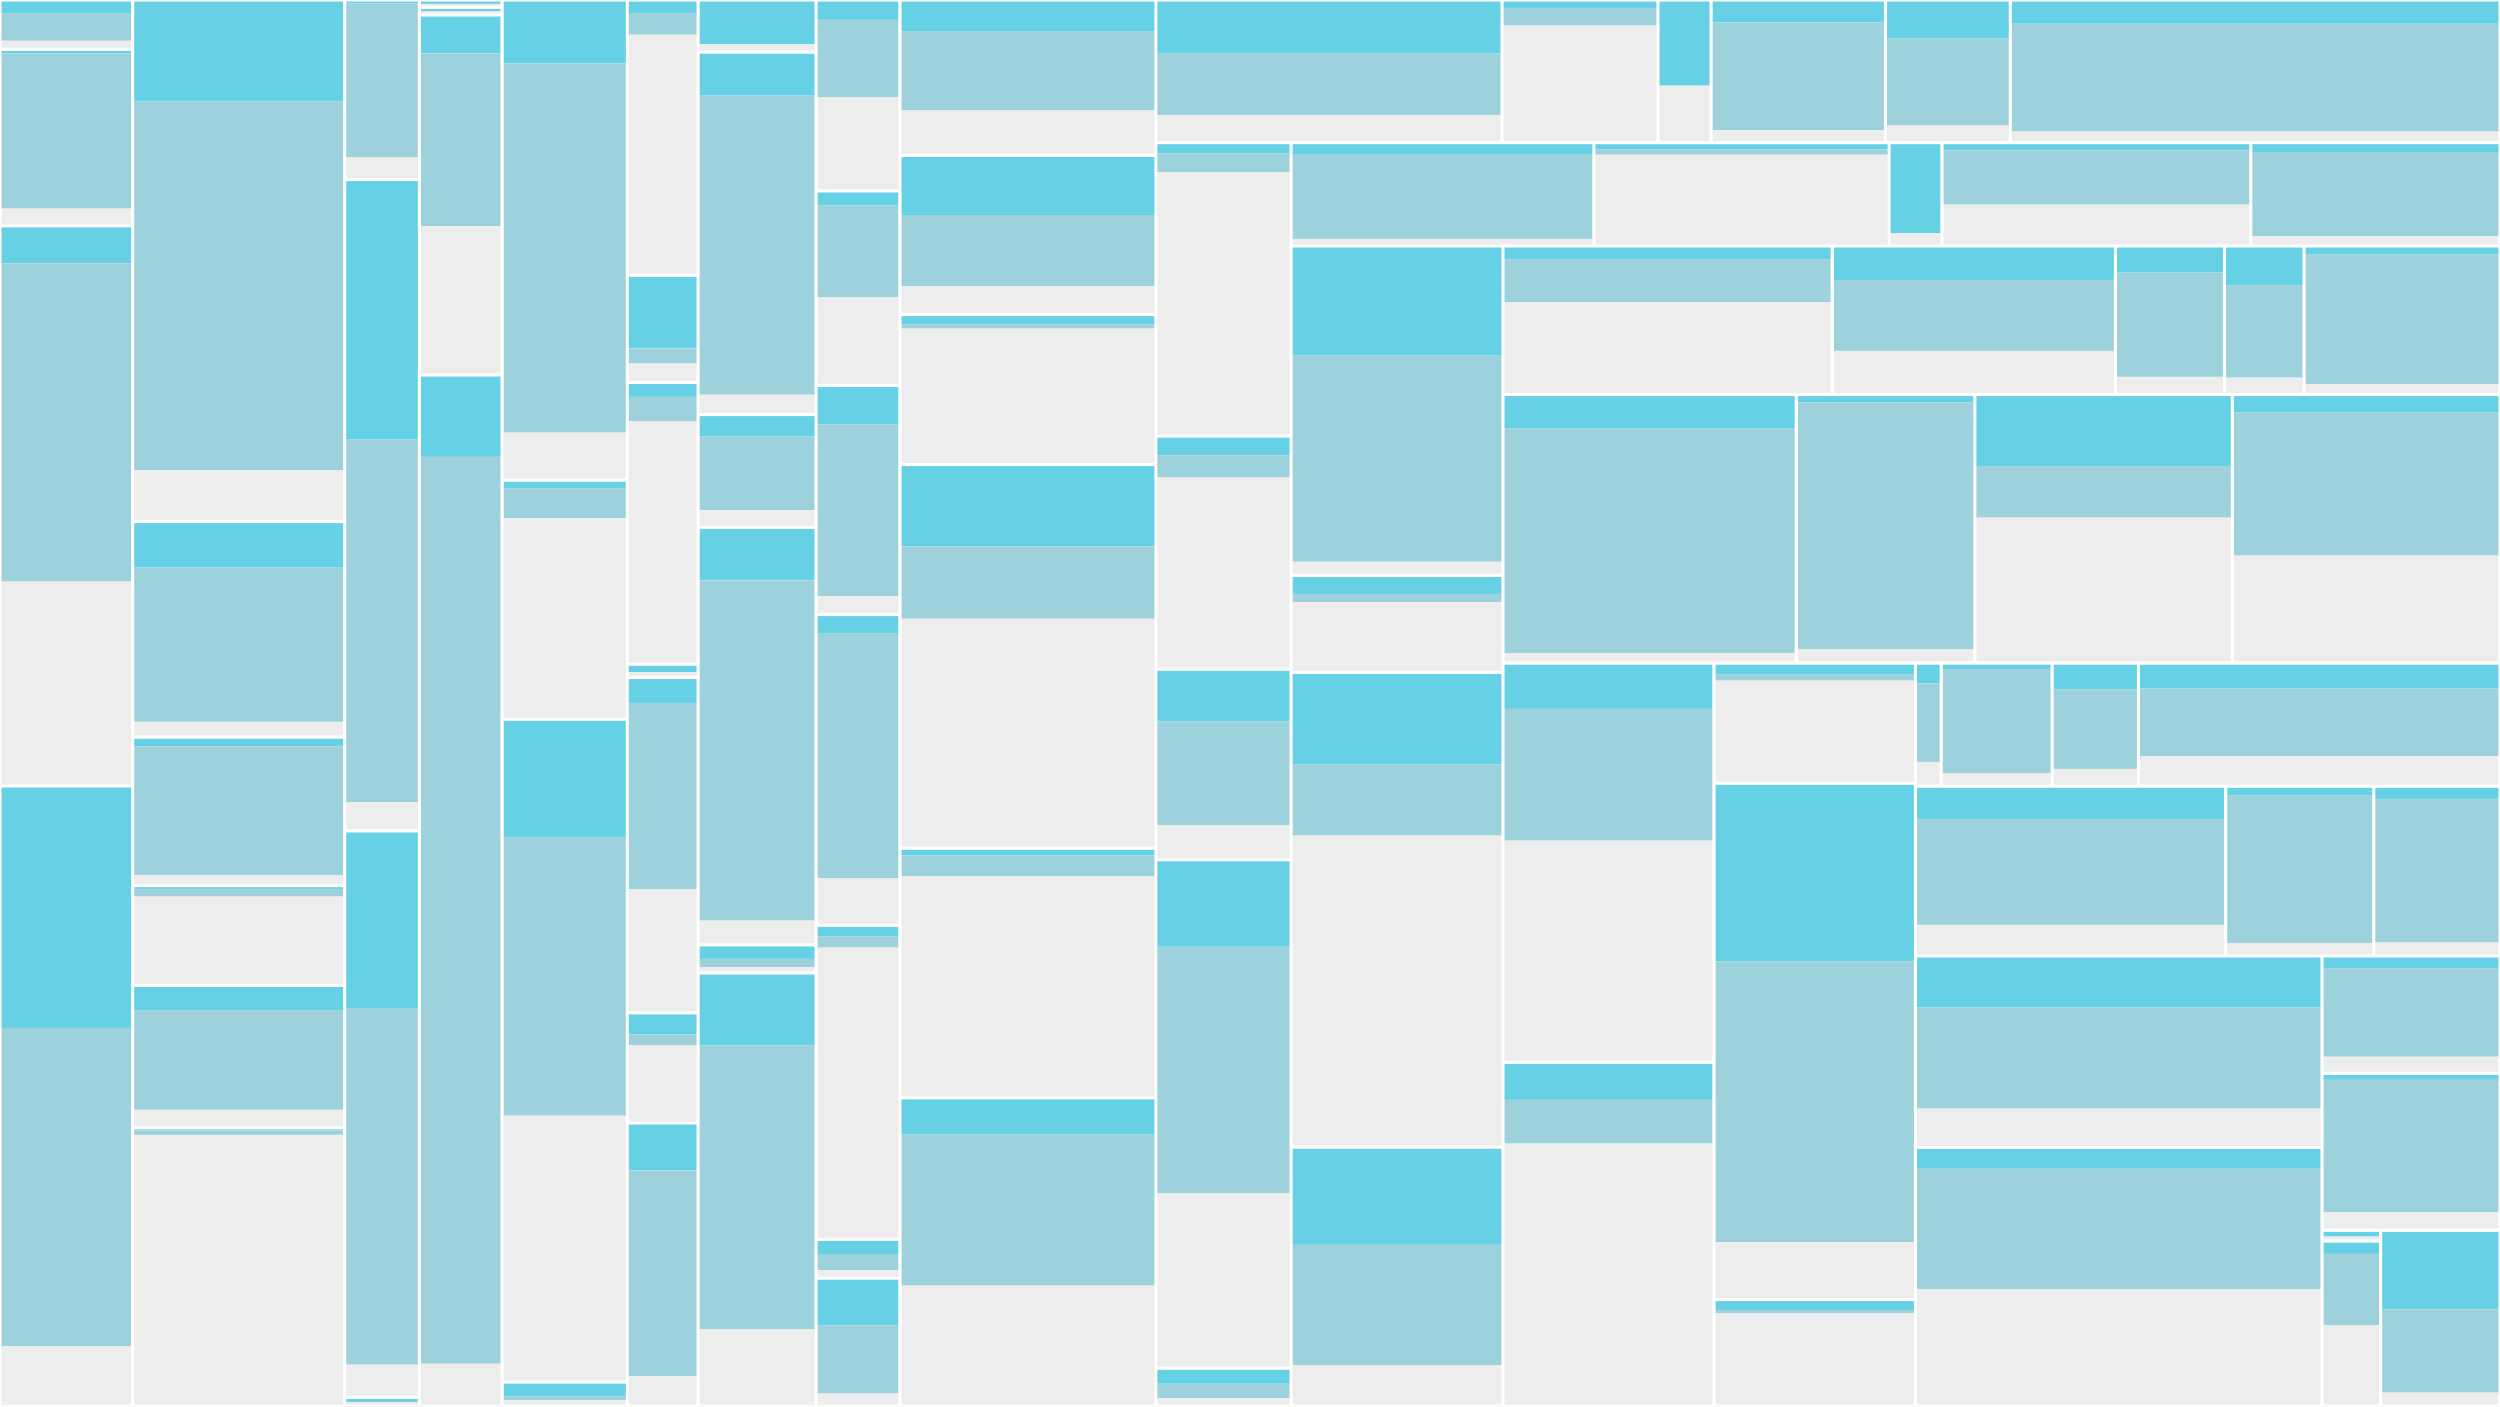
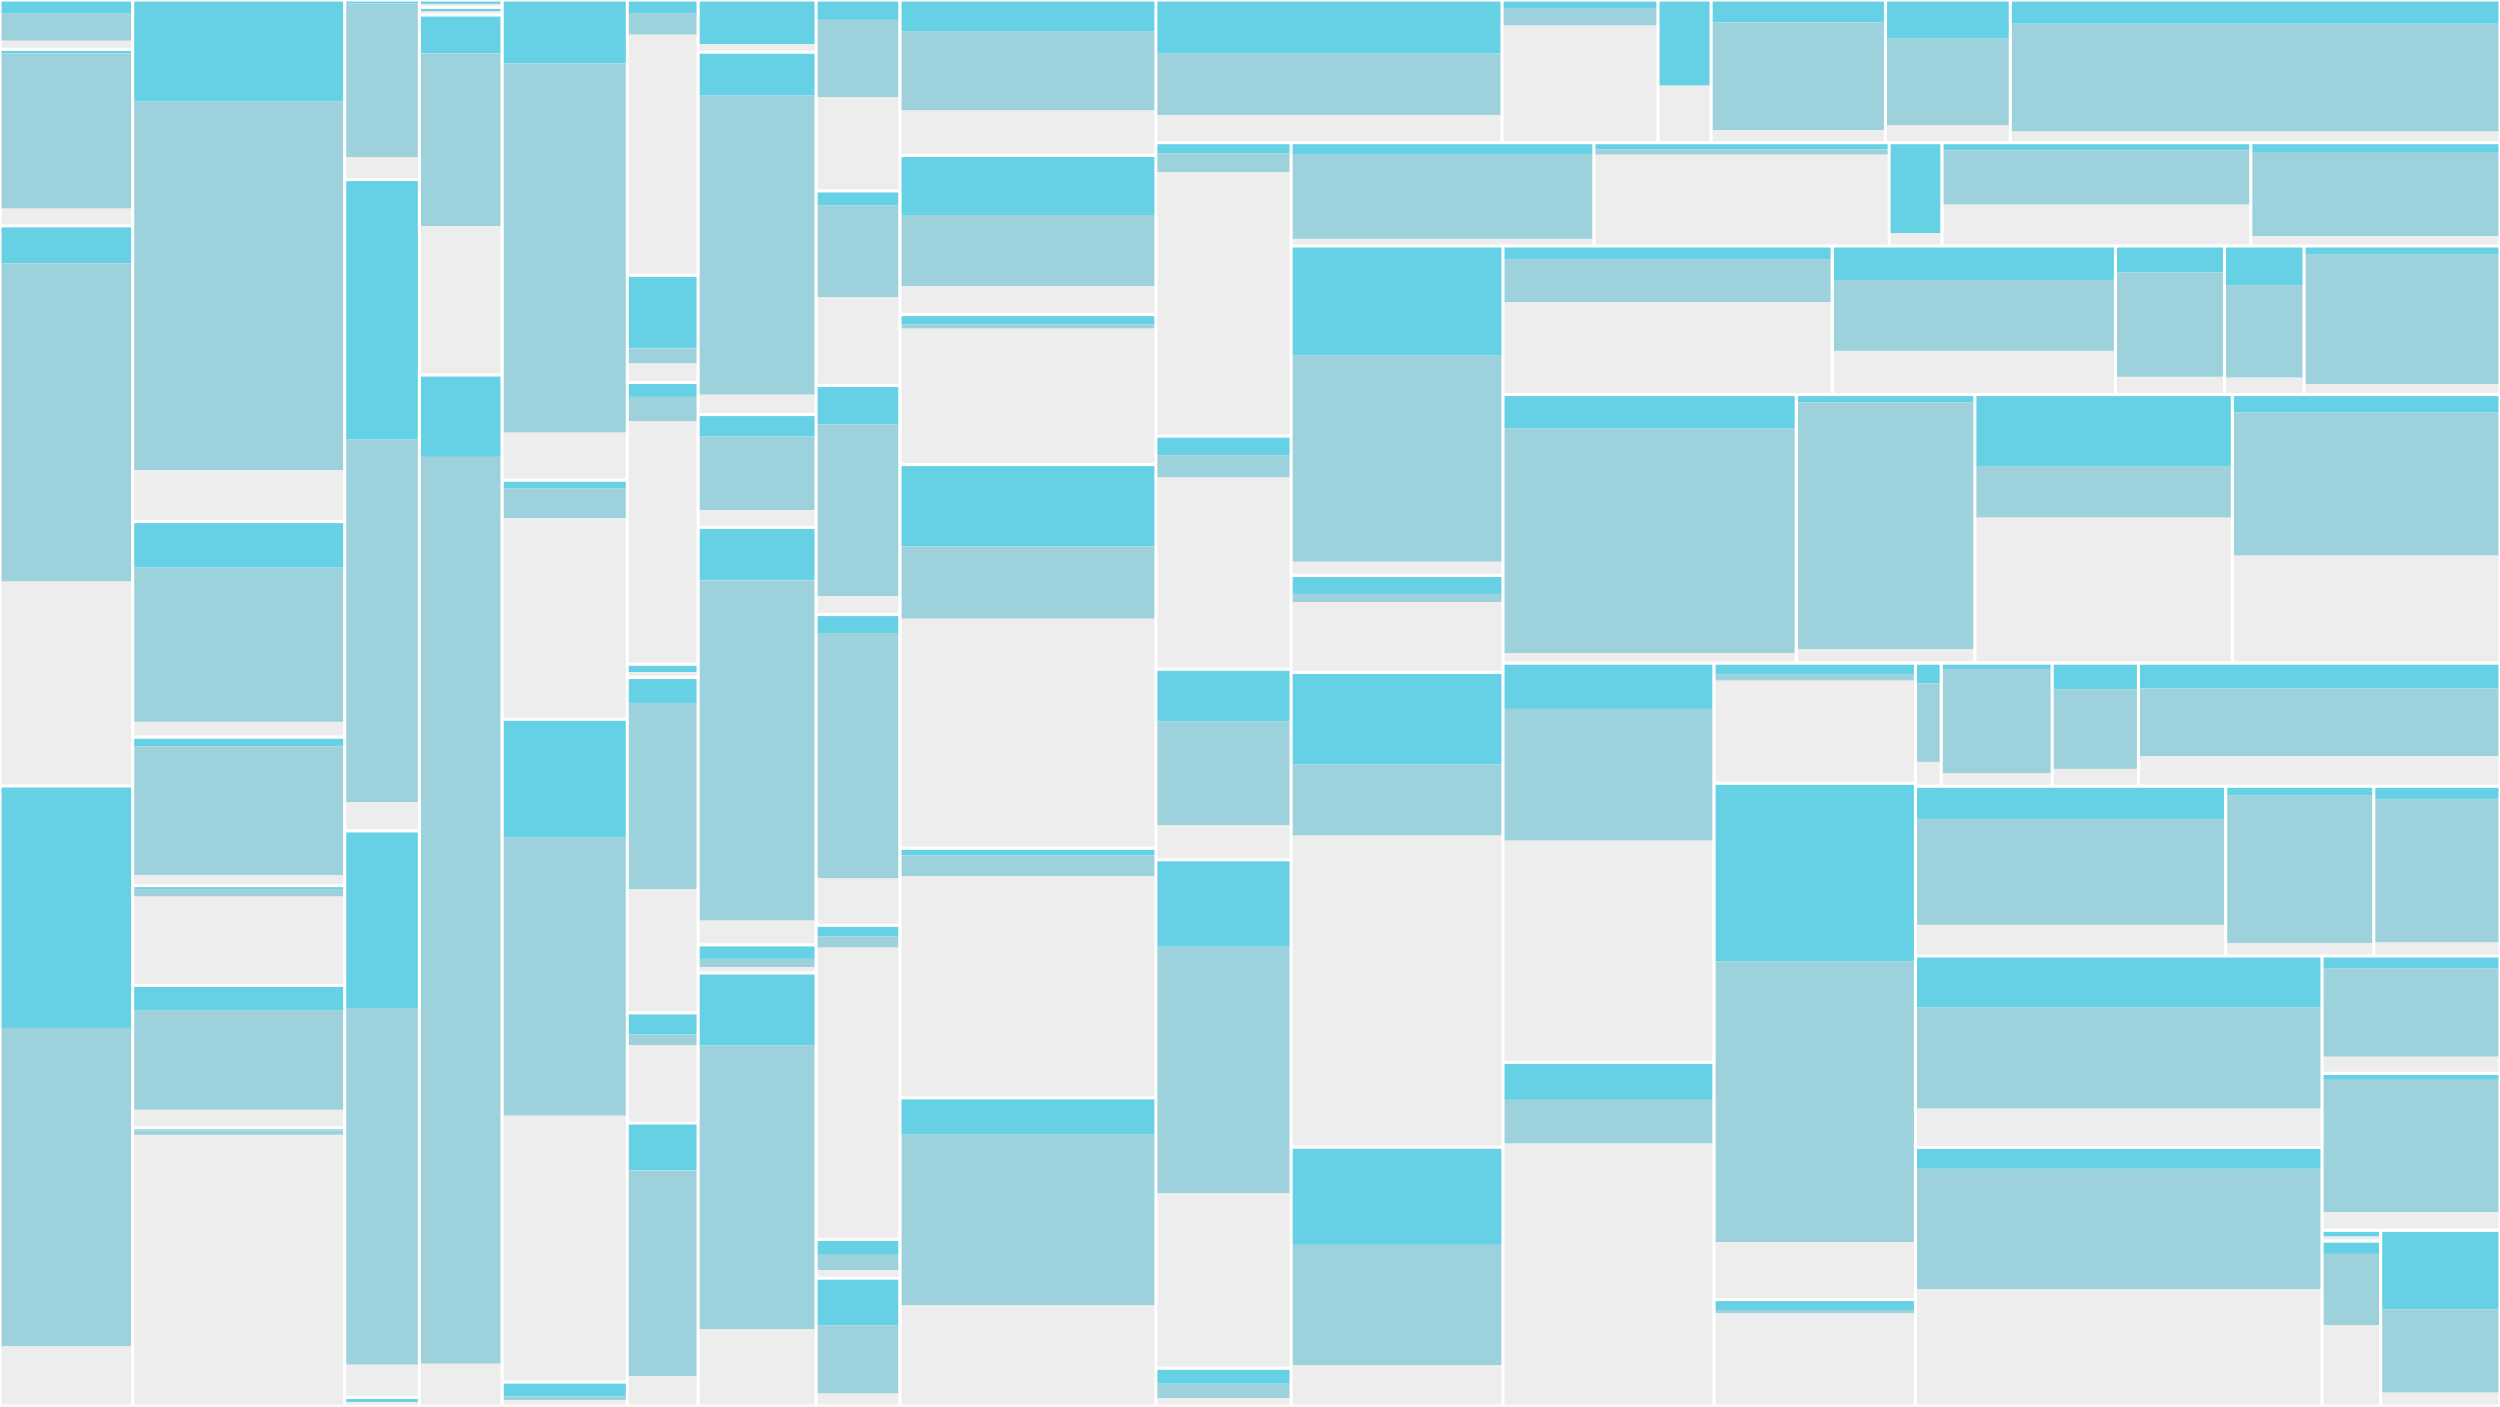
<svg xmlns="http://www.w3.org/2000/svg" viewBox="0 0 1600 900" width="1600" height="900" role="img" aria-label="Decoded overlay code coverage box tree, cyan band">
  <rect x="0" y="0" width="1600" height="900" fill="#ffffff" />
  <rect x="1" y="1" width="82.9" height="7.3" style="fill:hsl(190, 71%, 65%);fill:oklch(0.645 0.128 200)" />
  <rect x="1" y="8.3" width="82.9" height="17.8" style="fill:hsl(190, 48%, 74%);fill:oklch(0.740 0.085 200)" />
  <rect x="1" y="26.1" width="82.9" height="4.5" style="fill:hsl(190, 0%, 93%);fill:oklch(0.930 0.000 200)" />
  <rect x="1" y="32.6" width="82.9" height="1.6" style="fill:hsl(190, 71%, 65%);fill:oklch(0.645 0.128 200)" />
  <rect x="1" y="34.2" width="82.9" height="99.3" style="fill:hsl(190, 48%, 74%);fill:oklch(0.740 0.085 200)" />
  <rect x="1" y="133.6" width="82.9" height="9.9" style="fill:hsl(190, 0%, 93%);fill:oklch(0.930 0.000 200)" />
  <rect x="1" y="145.5" width="82.9" height="23" style="fill:hsl(190, 71%, 65%);fill:oklch(0.645 0.128 200)" />
  <rect x="1" y="168.5" width="82.9" height="203.7" style="fill:hsl(190, 48%, 74%);fill:oklch(0.740 0.085 200)" />
  <rect x="1" y="372.2" width="82.9" height="129.8" style="fill:hsl(190, 0%, 93%);fill:oklch(0.930 0.000 200)" />
  <rect x="1" y="504" width="82.9" height="153.9" style="fill:hsl(190, 71%, 65%);fill:oklch(0.645 0.128 200)" />
  <rect x="1" y="657.8" width="82.9" height="203.9" style="fill:hsl(190, 48%, 74%);fill:oklch(0.740 0.085 200)" />
  <rect x="1" y="861.7" width="82.9" height="37.3" style="fill:hsl(190, 0%, 93%);fill:oklch(0.930 0.000 200)" />
  <rect x="85.9" y="1" width="133.7" height="63.8" style="fill:hsl(190, 71%, 65%);fill:oklch(0.645 0.128 200)" />
  <rect x="85.9" y="64.8" width="133.7" height="236.2" style="fill:hsl(190, 48%, 74%);fill:oklch(0.740 0.085 200)" />
  <rect x="85.9" y="301" width="133.7" height="31.8" style="fill:hsl(190, 0%, 93%);fill:oklch(0.930 0.000 200)" />
  <rect x="85.9" y="334.8" width="133.7" height="28.5" style="fill:hsl(190, 71%, 65%);fill:oklch(0.645 0.128 200)" />
  <rect x="85.9" y="363.3" width="133.7" height="98.7" style="fill:hsl(190, 48%, 74%);fill:oklch(0.740 0.085 200)" />
  <rect x="85.9" y="462" width="133.7" height="8.7" style="fill:hsl(190, 0%, 93%);fill:oklch(0.930 0.000 200)" />
  <rect x="85.9" y="472.8" width="133.7" height="4.8" style="fill:hsl(190, 71%, 65%);fill:oklch(0.645 0.128 200)" />
  <rect x="85.9" y="477.6" width="133.7" height="82.6" style="fill:hsl(190, 48%, 74%);fill:oklch(0.740 0.085 200)" />
  <rect x="85.9" y="560.2" width="133.7" height="5.7" style="fill:hsl(190, 0%, 93%);fill:oklch(0.930 0.000 200)" />
  <rect x="85.9" y="567.8" width="133.7" height="1.1" style="fill:hsl(190, 71%, 65%);fill:oklch(0.645 0.128 200)" />
  <rect x="85.9" y="569" width="133.7" height="4.8" style="fill:hsl(190, 48%, 74%);fill:oklch(0.740 0.085 200)" />
  <rect x="85.9" y="573.8" width="133.7" height="55.8" style="fill:hsl(190, 0%, 93%);fill:oklch(0.930 0.000 200)" />
  <rect x="85.9" y="631.6" width="133.7" height="14.9" style="fill:hsl(190, 71%, 65%);fill:oklch(0.645 0.128 200)" />
  <rect x="85.9" y="646.5" width="133.7" height="63.8" style="fill:hsl(190, 48%, 74%);fill:oklch(0.740 0.085 200)" />
  <rect x="85.9" y="710.3" width="133.7" height="10.5" style="fill:hsl(190, 0%, 93%);fill:oklch(0.930 0.000 200)" />
  <rect x="85.9" y="722.8" width="133.7" height="0.6" style="fill:hsl(190, 71%, 65%);fill:oklch(0.645 0.128 200)" />
  <rect x="85.9" y="723.4" width="133.7" height="2.9" style="fill:hsl(190, 48%, 74%);fill:oklch(0.740 0.085 200)" />
  <rect x="85.9" y="726.3" width="133.7" height="172.7" style="fill:hsl(190, 0%, 93%);fill:oklch(0.930 0.000 200)" />
  <rect x="221.6" y="1" width="45.8" height="1.2" style="fill:hsl(190, 71%, 65%);fill:oklch(0.645 0.128 200)" />
  <rect x="221.6" y="2.2" width="45.8" height="98.3" style="fill:hsl(190, 48%, 74%);fill:oklch(0.740 0.085 200)" />
  <rect x="221.6" y="100.5" width="45.8" height="13.5" style="fill:hsl(190, 0%, 93%);fill:oklch(0.930 0.000 200)" />
  <rect x="221.6" y="115.9" width="45.8" height="165.5" style="fill:hsl(190, 71%, 65%);fill:oklch(0.645 0.128 200)" />
  <rect x="221.6" y="281.5" width="45.8" height="232" style="fill:hsl(190, 48%, 74%);fill:oklch(0.740 0.085 200)" />
  <rect x="221.6" y="513.4" width="45.8" height="17.3" style="fill:hsl(190, 0%, 93%);fill:oklch(0.930 0.000 200)" />
  <rect x="221.6" y="532.8" width="45.8" height="112.3" style="fill:hsl(190, 71%, 65%);fill:oklch(0.645 0.128 200)" />
  <rect x="221.6" y="645.1" width="45.8" height="228.3" style="fill:hsl(190, 48%, 74%);fill:oklch(0.740 0.085 200)" />
  <rect x="221.6" y="873.5" width="45.8" height="19.9" style="fill:hsl(190, 0%, 93%);fill:oklch(0.930 0.000 200)" />
  <rect x="221.6" y="895.4" width="45.8" height="1.9" style="fill:hsl(190, 71%, 65%);fill:oklch(0.645 0.128 200)" />
  <rect x="221.6" y="897.2" width="45.8" height="1.8" style="fill:hsl(190, 0%, 93%);fill:oklch(0.930 0.000 200)" />
  <rect x="269.4" y="1" width="50.9" height="1.5" style="fill:hsl(190, 71%, 65%);fill:oklch(0.645 0.128 200)" />
  <rect x="269.4" y="2.5" width="50.9" height="1.3" style="fill:hsl(190, 0%, 93%);fill:oklch(0.930 0.000 200)" />
  <rect x="269.4" y="5.8" width="50.9" height="1.5" style="fill:hsl(190, 71%, 65%);fill:oklch(0.645 0.128 200)" />
  <rect x="269.4" y="7.3" width="50.9" height="1.3" style="fill:hsl(190, 0%, 93%);fill:oklch(0.930 0.000 200)" />
  <rect x="269.4" y="10.6" width="50.9" height="23.4" style="fill:hsl(190, 71%, 65%);fill:oklch(0.645 0.128 200)" />
  <rect x="269.4" y="34.1" width="50.9" height="110.6" style="fill:hsl(190, 48%, 74%);fill:oklch(0.740 0.085 200)" />
  <rect x="269.4" y="144.7" width="50.9" height="94.3" style="fill:hsl(190, 0%, 93%);fill:oklch(0.930 0.000 200)" />
  <rect x="269.4" y="241" width="50.9" height="51.4" style="fill:hsl(190, 71%, 65%);fill:oklch(0.645 0.128 200)" />
  <rect x="269.4" y="292.4" width="50.9" height="580.4" style="fill:hsl(190, 48%, 74%);fill:oklch(0.740 0.085 200)" />
  <rect x="269.4" y="872.8" width="50.9" height="26.2" style="fill:hsl(190, 0%, 93%);fill:oklch(0.930 0.000 200)" />
  <rect x="322.4" y="1" width="78.1" height="39.6" style="fill:hsl(190, 71%, 65%);fill:oklch(0.645 0.128 200)" />
  <rect x="322.4" y="40.6" width="78.1" height="236.3" style="fill:hsl(190, 48%, 74%);fill:oklch(0.740 0.085 200)" />
  <rect x="322.4" y="276.9" width="78.1" height="29.4" style="fill:hsl(190, 0%, 93%);fill:oklch(0.930 0.000 200)" />
  <rect x="322.4" y="308.3" width="78.1" height="4.1" style="fill:hsl(190, 71%, 65%);fill:oklch(0.645 0.128 200)" />
  <rect x="322.4" y="312.4" width="78.1" height="19.2" style="fill:hsl(190, 48%, 74%);fill:oklch(0.740 0.085 200)" />
  <rect x="322.4" y="331.7" width="78.1" height="127.6" style="fill:hsl(190, 0%, 93%);fill:oklch(0.930 0.000 200)" />
  <rect x="322.4" y="461.3" width="78.1" height="74.8" style="fill:hsl(190, 71%, 65%);fill:oklch(0.645 0.128 200)" />
  <rect x="322.4" y="536.2" width="78.1" height="177.9" style="fill:hsl(190, 48%, 74%);fill:oklch(0.740 0.085 200)" />
  <rect x="322.4" y="714" width="78.1" height="169.4" style="fill:hsl(190, 0%, 93%);fill:oklch(0.930 0.000 200)" />
  <rect x="322.4" y="885.5" width="78.1" height="8.2" style="fill:hsl(190, 71%, 65%);fill:oklch(0.645 0.128 200)" />
  <rect x="322.4" y="893.7" width="78.1" height="2.5" style="fill:hsl(190, 48%, 74%);fill:oklch(0.740 0.085 200)" />
  <rect x="322.4" y="896.1" width="78.1" height="2.9" style="fill:hsl(190, 0%, 93%);fill:oklch(0.930 0.000 200)" />
  <rect x="402.4" y="1" width="43.4" height="7.3" style="fill:hsl(190, 71%, 65%);fill:oklch(0.645 0.128 200)" />
  <rect x="402.4" y="8.3" width="43.4" height="13.9" style="fill:hsl(190, 48%, 74%);fill:oklch(0.740 0.085 200)" />
  <rect x="402.4" y="22.2" width="43.4" height="153" style="fill:hsl(190, 0%, 93%);fill:oklch(0.930 0.000 200)" />
  <rect x="402.4" y="177.2" width="43.4" height="45.7" style="fill:hsl(190, 71%, 65%);fill:oklch(0.645 0.128 200)" />
  <rect x="402.4" y="223" width="43.4" height="9.6" style="fill:hsl(190, 48%, 74%);fill:oklch(0.740 0.085 200)" />
  <rect x="402.4" y="232.5" width="43.4" height="11.3" style="fill:hsl(190, 0%, 93%);fill:oklch(0.930 0.000 200)" />
  <rect x="402.4" y="245.8" width="43.4" height="8.2" style="fill:hsl(190, 71%, 65%);fill:oklch(0.645 0.128 200)" />
  <rect x="402.4" y="254" width="43.4" height="15.6" style="fill:hsl(190, 48%, 74%);fill:oklch(0.740 0.085 200)" />
  <rect x="402.4" y="269.6" width="43.4" height="154.5" style="fill:hsl(190, 0%, 93%);fill:oklch(0.930 0.000 200)" />
  <rect x="402.4" y="426.1" width="43.4" height="4.1" style="fill:hsl(190, 71%, 65%);fill:oklch(0.645 0.128 200)" />
  <rect x="402.4" y="430.1" width="43.4" height="2.5" style="fill:hsl(190, 0%, 93%);fill:oklch(0.930 0.000 200)" />
  <rect x="402.4" y="434.6" width="43.4" height="15.3" style="fill:hsl(190, 71%, 65%);fill:oklch(0.645 0.128 200)" />
  <rect x="402.4" y="449.9" width="43.4" height="119.1" style="fill:hsl(190, 48%, 74%);fill:oklch(0.740 0.085 200)" />
  <rect x="402.4" y="569" width="43.4" height="78.2" style="fill:hsl(190, 0%, 93%);fill:oklch(0.930 0.000 200)" />
  <rect x="402.4" y="649.2" width="43.4" height="12.8" style="fill:hsl(190, 71%, 65%);fill:oklch(0.645 0.128 200)" />
  <rect x="402.4" y="662" width="43.4" height="6.9" style="fill:hsl(190, 48%, 74%);fill:oklch(0.740 0.085 200)" />
  <rect x="402.4" y="668.8" width="43.4" height="48.9" style="fill:hsl(190, 0%, 93%);fill:oklch(0.930 0.000 200)" />
  <rect x="402.4" y="719.7" width="43.4" height="29.4" style="fill:hsl(190, 71%, 65%);fill:oklch(0.645 0.128 200)" />
  <rect x="402.4" y="749.2" width="43.4" height="131.6" style="fill:hsl(190, 48%, 74%);fill:oklch(0.740 0.085 200)" />
  <rect x="402.4" y="880.7" width="43.4" height="18.3" style="fill:hsl(190, 0%, 93%);fill:oklch(0.930 0.000 200)" />
  <rect x="447.8" y="1" width="73.5" height="27.3" style="fill:hsl(190, 71%, 65%);fill:oklch(0.645 0.128 200)" />
  <rect x="447.8" y="28.3" width="73.5" height="4.2" style="fill:hsl(190, 0%, 93%);fill:oklch(0.930 0.000 200)" />
  <rect x="447.8" y="34.4" width="73.5" height="26.8" style="fill:hsl(190, 71%, 65%);fill:oklch(0.645 0.128 200)" />
  <rect x="447.8" y="61.2" width="73.5" height="191.4" style="fill:hsl(190, 48%, 74%);fill:oklch(0.740 0.085 200)" />
  <rect x="447.8" y="252.6" width="73.5" height="11.7" style="fill:hsl(190, 0%, 93%);fill:oklch(0.930 0.000 200)" />
  <rect x="447.8" y="266.3" width="73.5" height="13.1" style="fill:hsl(190, 71%, 65%);fill:oklch(0.645 0.128 200)" />
  <rect x="447.8" y="279.4" width="73.5" height="47" style="fill:hsl(190, 48%, 74%);fill:oklch(0.740 0.085 200)" />
  <rect x="447.8" y="326.5" width="73.5" height="10.1" style="fill:hsl(190, 0%, 93%);fill:oklch(0.930 0.000 200)" />
  <rect x="447.8" y="338.5" width="73.5" height="32.9" style="fill:hsl(190, 71%, 65%);fill:oklch(0.645 0.128 200)" />
  <rect x="447.8" y="371.5" width="73.5" height="217.7" style="fill:hsl(190, 48%, 74%);fill:oklch(0.740 0.085 200)" />
  <rect x="447.8" y="589.2" width="73.5" height="14.5" style="fill:hsl(190, 0%, 93%);fill:oklch(0.930 0.000 200)" />
  <rect x="447.8" y="605.7" width="73.5" height="8" style="fill:hsl(190, 71%, 65%);fill:oklch(0.645 0.128 200)" />
  <rect x="447.8" y="613.7" width="73.5" height="5.2" style="fill:hsl(190, 48%, 74%);fill:oklch(0.740 0.085 200)" />
  <rect x="447.8" y="619" width="73.5" height="2.7" style="fill:hsl(190, 0%, 93%);fill:oklch(0.930 0.000 200)" />
  <rect x="447.8" y="623.7" width="73.5" height="45.4" style="fill:hsl(190, 71%, 65%);fill:oklch(0.645 0.128 200)" />
  <rect x="447.8" y="669.1" width="73.5" height="181.5" style="fill:hsl(190, 48%, 74%);fill:oklch(0.740 0.085 200)" />
  <rect x="447.8" y="850.6" width="73.5" height="48.4" style="fill:hsl(190, 0%, 93%);fill:oklch(0.930 0.000 200)" />
  <rect x="523.3" y="1" width="51.6" height="11.7" style="fill:hsl(190, 71%, 65%);fill:oklch(0.645 0.128 200)" />
  <rect x="523.3" y="12.7" width="51.6" height="49.5" style="fill:hsl(190, 48%, 74%);fill:oklch(0.740 0.085 200)" />
  <rect x="523.3" y="62.2" width="51.6" height="59" style="fill:hsl(190, 0%, 93%);fill:oklch(0.930 0.000 200)" />
  <rect x="523.3" y="123.2" width="51.6" height="8.3" style="fill:hsl(190, 71%, 65%);fill:oklch(0.645 0.128 200)" />
  <rect x="523.3" y="131.5" width="51.6" height="58.7" style="fill:hsl(190, 48%, 74%);fill:oklch(0.740 0.085 200)" />
  <rect x="523.3" y="190.2" width="51.6" height="55.5" style="fill:hsl(190, 0%, 93%);fill:oklch(0.930 0.000 200)" />
  <rect x="523.3" y="247.7" width="51.6" height="23.9" style="fill:hsl(190, 71%, 65%);fill:oklch(0.645 0.128 200)" />
  <rect x="523.3" y="271.6" width="51.6" height="109.9" style="fill:hsl(190, 48%, 74%);fill:oklch(0.740 0.085 200)" />
  <rect x="523.3" y="381.5" width="51.6" height="10.8" style="fill:hsl(190, 0%, 93%);fill:oklch(0.930 0.000 200)" />
  <rect x="523.3" y="394.3" width="51.6" height="10.9" style="fill:hsl(190, 71%, 65%);fill:oklch(0.645 0.128 200)" />
  <rect x="523.3" y="405.1" width="51.6" height="157.1" style="fill:hsl(190, 48%, 74%);fill:oklch(0.740 0.085 200)" />
  <rect x="523.3" y="562.3" width="51.6" height="28.9" style="fill:hsl(190, 0%, 93%);fill:oklch(0.930 0.000 200)" />
  <rect x="523.3" y="593.2" width="51.6" height="6.2" style="fill:hsl(190, 71%, 65%);fill:oklch(0.645 0.128 200)" />
  <rect x="523.3" y="599.4" width="51.6" height="7.1" style="fill:hsl(190, 48%, 74%);fill:oklch(0.740 0.085 200)" />
  <rect x="523.3" y="606.5" width="51.6" height="185.7" style="fill:hsl(190, 0%, 93%);fill:oklch(0.930 0.000 200)" />
  <rect x="523.3" y="794.2" width="51.6" height="8.9" style="fill:hsl(190, 71%, 65%);fill:oklch(0.645 0.128 200)" />
  <rect x="523.3" y="803.1" width="51.6" height="9.9" style="fill:hsl(190, 48%, 74%);fill:oklch(0.740 0.085 200)" />
  <rect x="523.3" y="813" width="51.6" height="4" style="fill:hsl(190, 0%, 93%);fill:oklch(0.930 0.000 200)" />
  <rect x="523.3" y="819" width="51.6" height="29.3" style="fill:hsl(190, 71%, 65%);fill:oklch(0.645 0.128 200)" />
  <rect x="523.3" y="848.3" width="51.6" height="43.6" style="fill:hsl(190, 48%, 74%);fill:oklch(0.740 0.085 200)" />
  <rect x="523.3" y="891.8" width="51.6" height="7.2" style="fill:hsl(190, 0%, 93%);fill:oklch(0.930 0.000 200)" />
  <rect x="577" y="1" width="161.8" height="18.9" style="fill:hsl(190, 71%, 65%);fill:oklch(0.645 0.128 200)" />
  <rect x="577" y="19.9" width="161.8" height="50.8" style="fill:hsl(190, 48%, 74%);fill:oklch(0.740 0.085 200)" />
  <rect x="577" y="70.7" width="161.8" height="27.7" style="fill:hsl(190, 0%, 93%);fill:oklch(0.930 0.000 200)" />
  <rect x="577" y="100.5" width="161.8" height="37.2" style="fill:hsl(190, 71%, 65%);fill:oklch(0.645 0.128 200)" />
  <rect x="577" y="137.6" width="161.8" height="45.7" style="fill:hsl(190, 48%, 74%);fill:oklch(0.740 0.085 200)" />
  <rect x="577" y="183.3" width="161.8" height="17" style="fill:hsl(190, 0%, 93%);fill:oklch(0.930 0.000 200)" />
  <rect x="577" y="202.3" width="161.8" height="5.3" style="fill:hsl(190, 71%, 65%);fill:oklch(0.645 0.128 200)" />
  <rect x="577" y="207.6" width="161.8" height="2.7" style="fill:hsl(190, 48%, 74%);fill:oklch(0.740 0.085 200)" />
  <rect x="577" y="210.4" width="161.8" height="85.9" style="fill:hsl(190, 0%, 93%);fill:oklch(0.930 0.000 200)" />
  <rect x="577" y="298.3" width="161.8" height="51.4" style="fill:hsl(190, 71%, 65%);fill:oklch(0.645 0.128 200)" />
  <rect x="577" y="349.7" width="161.8" height="46.3" style="fill:hsl(190, 48%, 74%);fill:oklch(0.740 0.085 200)" />
  <rect x="577" y="396" width="161.8" height="145.9" style="fill:hsl(190, 0%, 93%);fill:oklch(0.930 0.000 200)" />
  <rect x="577" y="543.9" width="161.8" height="3.6" style="fill:hsl(190, 71%, 65%);fill:oklch(0.645 0.128 200)" />
  <rect x="577" y="547.5" width="161.8" height="13.3" style="fill:hsl(190, 48%, 74%);fill:oklch(0.740 0.085 200)" />
  <rect x="577" y="560.8" width="161.8" height="140.8" style="fill:hsl(190, 0%, 93%);fill:oklch(0.930 0.000 200)" />
  <rect x="577" y="703.6" width="161.8" height="22.6" style="fill:hsl(190, 71%, 65%);fill:oklch(0.645 0.128 200)" />
-   <rect x="577" y="726.1" width="161.8" height="96.7" style="fill:hsl(190, 48%, 74%);fill:oklch(0.740 0.085 200)" />
-   <rect x="577" y="822.8" width="161.8" height="76.2" style="fill:hsl(190, 0%, 93%);fill:oklch(0.930 0.000 200)" />
+   <rect x="577" y="726.1" width="161.8" height="109.3" style="fill:hsl(190, 48%, 74%);fill:oklch(0.740 0.085 200)" />
+   <rect x="577" y="835.5" width="161.8" height="63.5" style="fill:hsl(190, 0%, 93%);fill:oklch(0.930 0.000 200)" />
  <rect x="740.7" y="1" width="219.6" height="33.3" style="fill:hsl(190, 71%, 65%);fill:oklch(0.645 0.128 200)" />
  <rect x="740.7" y="34.3" width="219.6" height="39.4" style="fill:hsl(190, 48%, 74%);fill:oklch(0.740 0.085 200)" />
  <rect x="740.7" y="73.7" width="219.6" height="16.7" style="fill:hsl(190, 0%, 93%);fill:oklch(0.930 0.000 200)" />
  <rect x="962.3" y="1" width="97.8" height="4.1" style="fill:hsl(190, 71%, 65%);fill:oklch(0.645 0.128 200)" />
  <rect x="962.3" y="5.1" width="97.8" height="11.3" style="fill:hsl(190, 48%, 74%);fill:oklch(0.740 0.085 200)" />
  <rect x="962.3" y="16.4" width="97.8" height="73.9" style="fill:hsl(190, 0%, 93%);fill:oklch(0.930 0.000 200)" />
  <rect x="1062.1" y="1" width="32" height="53.8" style="fill:hsl(190, 71%, 65%);fill:oklch(0.645 0.128 200)" />
  <rect x="1062.1" y="54.8" width="32" height="35.6" style="fill:hsl(190, 0%, 93%);fill:oklch(0.930 0.000 200)" />
  <rect x="1096.1" y="1" width="109.6" height="13.4" style="fill:hsl(190, 71%, 65%);fill:oklch(0.645 0.128 200)" />
  <rect x="1096.1" y="14.4" width="109.6" height="69" style="fill:hsl(190, 48%, 74%);fill:oklch(0.740 0.085 200)" />
  <rect x="1096.1" y="83.4" width="109.6" height="6.9" style="fill:hsl(190, 0%, 93%);fill:oklch(0.930 0.000 200)" />
  <rect x="1207.7" y="1" width="77.9" height="23.8" style="fill:hsl(190, 71%, 65%);fill:oklch(0.645 0.128 200)" />
  <rect x="1207.7" y="24.8" width="77.9" height="55.4" style="fill:hsl(190, 48%, 74%);fill:oklch(0.740 0.085 200)" />
  <rect x="1207.7" y="80.2" width="77.9" height="10.2" style="fill:hsl(190, 0%, 93%);fill:oklch(0.930 0.000 200)" />
  <rect x="1287.6" y="1" width="311.4" height="14.2" style="fill:hsl(190, 71%, 65%);fill:oklch(0.645 0.128 200)" />
  <rect x="1287.6" y="15.2" width="311.4" height="69" style="fill:hsl(190, 48%, 74%);fill:oklch(0.740 0.085 200)" />
  <rect x="1287.6" y="84.2" width="311.4" height="6.1" style="fill:hsl(190, 0%, 93%);fill:oklch(0.930 0.000 200)" />
  <rect x="740.7" y="92.3" width="84.6" height="5.9" style="fill:hsl(190, 71%, 65%);fill:oklch(0.645 0.128 200)" />
  <rect x="740.7" y="98.2" width="84.6" height="11.9" style="fill:hsl(190, 48%, 74%);fill:oklch(0.740 0.085 200)" />
  <rect x="740.7" y="110.1" width="84.6" height="168" style="fill:hsl(190, 0%, 93%);fill:oklch(0.930 0.000 200)" />
  <rect x="740.7" y="280.1" width="84.6" height="11.2" style="fill:hsl(190, 71%, 65%);fill:oklch(0.645 0.128 200)" />
  <rect x="740.7" y="291.3" width="84.6" height="14.3" style="fill:hsl(190, 48%, 74%);fill:oklch(0.740 0.085 200)" />
  <rect x="740.7" y="305.7" width="84.6" height="121.6" style="fill:hsl(190, 0%, 93%);fill:oklch(0.930 0.000 200)" />
  <rect x="740.7" y="429.3" width="84.6" height="32.5" style="fill:hsl(190, 71%, 65%);fill:oklch(0.645 0.128 200)" />
  <rect x="740.7" y="461.8" width="84.6" height="66.2" style="fill:hsl(190, 48%, 74%);fill:oklch(0.740 0.085 200)" />
  <rect x="740.7" y="528" width="84.6" height="21.3" style="fill:hsl(190, 0%, 93%);fill:oklch(0.930 0.000 200)" />
  <rect x="740.7" y="551.2" width="84.6" height="54.7" style="fill:hsl(190, 71%, 65%);fill:oklch(0.645 0.128 200)" />
  <rect x="740.7" y="606" width="84.6" height="157.7" style="fill:hsl(190, 48%, 74%);fill:oklch(0.740 0.085 200)" />
  <rect x="740.7" y="763.7" width="84.6" height="111" style="fill:hsl(190, 0%, 93%);fill:oklch(0.930 0.000 200)" />
  <rect x="740.7" y="876.7" width="84.6" height="8.9" style="fill:hsl(190, 71%, 65%);fill:oklch(0.645 0.128 200)" />
  <rect x="740.7" y="885.7" width="84.6" height="9.2" style="fill:hsl(190, 48%, 74%);fill:oklch(0.740 0.085 200)" />
  <rect x="740.7" y="894.8" width="84.6" height="4.2" style="fill:hsl(190, 0%, 93%);fill:oklch(0.930 0.000 200)" />
  <rect x="827.3" y="92.3" width="191.8" height="6.3" style="fill:hsl(190, 71%, 65%);fill:oklch(0.645 0.128 200)" />
  <rect x="827.3" y="98.6" width="191.8" height="54.3" style="fill:hsl(190, 48%, 74%);fill:oklch(0.740 0.085 200)" />
  <rect x="827.3" y="152.9" width="191.8" height="3.5" style="fill:hsl(190, 0%, 93%);fill:oklch(0.930 0.000 200)" />
  <rect x="1021.1" y="92.3" width="187" height="3.3" style="fill:hsl(190, 71%, 65%);fill:oklch(0.645 0.128 200)" />
  <rect x="1021.1" y="95.6" width="187" height="3.4" style="fill:hsl(190, 48%, 74%);fill:oklch(0.740 0.085 200)" />
  <rect x="1021.1" y="99.1" width="187" height="57.3" style="fill:hsl(190, 0%, 93%);fill:oklch(0.930 0.000 200)" />
  <rect x="1210" y="92.3" width="31.8" height="57" style="fill:hsl(190, 71%, 65%);fill:oklch(0.645 0.128 200)" />
  <rect x="1210" y="149.3" width="31.8" height="7.1" style="fill:hsl(190, 0%, 93%);fill:oklch(0.930 0.000 200)" />
  <rect x="1243.9" y="92.3" width="195.6" height="3.9" style="fill:hsl(190, 71%, 65%);fill:oklch(0.645 0.128 200)" />
  <rect x="1243.9" y="96.2" width="195.6" height="34.8" style="fill:hsl(190, 48%, 74%);fill:oklch(0.740 0.085 200)" />
  <rect x="1243.9" y="131" width="195.6" height="25.3" style="fill:hsl(190, 0%, 93%);fill:oklch(0.930 0.000 200)" />
  <rect x="1441.5" y="92.3" width="157.5" height="5.5" style="fill:hsl(190, 71%, 65%);fill:oklch(0.645 0.128 200)" />
  <rect x="1441.5" y="97.8" width="157.5" height="53.3" style="fill:hsl(190, 48%, 74%);fill:oklch(0.740 0.085 200)" />
  <rect x="1441.5" y="151.1" width="157.5" height="5.3" style="fill:hsl(190, 0%, 93%);fill:oklch(0.930 0.000 200)" />
  <rect x="827.3" y="158.4" width="133.6" height="69.2" style="fill:hsl(190, 71%, 65%);fill:oklch(0.645 0.128 200)" />
  <rect x="827.3" y="227.5" width="133.6" height="132" style="fill:hsl(190, 48%, 74%);fill:oklch(0.740 0.085 200)" />
  <rect x="827.3" y="359.5" width="133.6" height="7.8" style="fill:hsl(190, 0%, 93%);fill:oklch(0.930 0.000 200)" />
  <rect x="827.3" y="369.3" width="133.6" height="10.8" style="fill:hsl(190, 71%, 65%);fill:oklch(0.645 0.128 200)" />
  <rect x="827.3" y="380.1" width="133.6" height="5.2" style="fill:hsl(190, 48%, 74%);fill:oklch(0.740 0.085 200)" />
  <rect x="827.3" y="385.3" width="133.6" height="44" style="fill:hsl(190, 0%, 93%);fill:oklch(0.930 0.000 200)" />
  <rect x="827.3" y="431.3" width="133.6" height="58" style="fill:hsl(190, 71%, 65%);fill:oklch(0.645 0.128 200)" />
  <rect x="827.3" y="489.3" width="133.6" height="45.5" style="fill:hsl(190, 48%, 74%);fill:oklch(0.740 0.085 200)" />
  <rect x="827.3" y="534.8" width="133.6" height="198.4" style="fill:hsl(190, 0%, 93%);fill:oklch(0.930 0.000 200)" />
  <rect x="827.3" y="735.2" width="133.6" height="61.5" style="fill:hsl(190, 71%, 65%);fill:oklch(0.645 0.128 200)" />
  <rect x="827.3" y="796.7" width="133.6" height="77.1" style="fill:hsl(190, 48%, 74%);fill:oklch(0.740 0.085 200)" />
  <rect x="827.3" y="873.9" width="133.6" height="25.1" style="fill:hsl(190, 0%, 93%);fill:oklch(0.930 0.000 200)" />
  <rect x="962.9" y="158.4" width="208.7" height="7.8" style="fill:hsl(190, 71%, 65%);fill:oklch(0.645 0.128 200)" />
  <rect x="962.9" y="166.2" width="208.7" height="27.3" style="fill:hsl(190, 48%, 74%);fill:oklch(0.740 0.085 200)" />
  <rect x="962.9" y="193.5" width="208.7" height="58" style="fill:hsl(190, 0%, 93%);fill:oklch(0.930 0.000 200)" />
  <rect x="1173.7" y="158.4" width="179.2" height="20.8" style="fill:hsl(190, 71%, 65%);fill:oklch(0.645 0.128 200)" />
  <rect x="1173.7" y="179.2" width="179.2" height="45.4" style="fill:hsl(190, 48%, 74%);fill:oklch(0.740 0.085 200)" />
  <rect x="1173.7" y="224.5" width="179.2" height="27" style="fill:hsl(190, 0%, 93%);fill:oklch(0.930 0.000 200)" />
  <rect x="1354.9" y="158.4" width="67.8" height="15.9" style="fill:hsl(190, 71%, 65%);fill:oklch(0.645 0.128 200)" />
  <rect x="1354.9" y="174.3" width="67.8" height="66.9" style="fill:hsl(190, 48%, 74%);fill:oklch(0.740 0.085 200)" />
  <rect x="1354.9" y="241.2" width="67.8" height="10.3" style="fill:hsl(190, 0%, 93%);fill:oklch(0.930 0.000 200)" />
  <rect x="1424.6" y="158.4" width="49" height="24.2" style="fill:hsl(190, 71%, 65%);fill:oklch(0.645 0.128 200)" />
  <rect x="1424.6" y="182.5" width="49" height="59.2" style="fill:hsl(190, 48%, 74%);fill:oklch(0.740 0.085 200)" />
  <rect x="1424.6" y="241.7" width="49" height="9.8" style="fill:hsl(190, 0%, 93%);fill:oklch(0.930 0.000 200)" />
  <rect x="1475.6" y="158.4" width="123.4" height="4.3" style="fill:hsl(190, 71%, 65%);fill:oklch(0.645 0.128 200)" />
  <rect x="1475.6" y="162.6" width="123.4" height="83.3" style="fill:hsl(190, 48%, 74%);fill:oklch(0.740 0.085 200)" />
  <rect x="1475.6" y="245.9" width="123.4" height="5.6" style="fill:hsl(190, 0%, 93%);fill:oklch(0.930 0.000 200)" />
  <rect x="962.9" y="253.5" width="185.7" height="20.5" style="fill:hsl(190, 71%, 65%);fill:oklch(0.645 0.128 200)" />
  <rect x="962.9" y="274" width="185.7" height="144" style="fill:hsl(190, 48%, 74%);fill:oklch(0.740 0.085 200)" />
  <rect x="962.9" y="418" width="185.7" height="5.4" style="fill:hsl(190, 0%, 93%);fill:oklch(0.930 0.000 200)" />
  <rect x="1150.7" y="253.5" width="112.2" height="4.1" style="fill:hsl(190, 71%, 65%);fill:oklch(0.645 0.128 200)" />
  <rect x="1150.7" y="257.6" width="112.2" height="158" style="fill:hsl(190, 48%, 74%);fill:oklch(0.740 0.085 200)" />
  <rect x="1150.7" y="415.6" width="112.2" height="7.7" style="fill:hsl(190, 0%, 93%);fill:oklch(0.930 0.000 200)" />
  <rect x="1264.9" y="253.5" width="162.8" height="44.8" style="fill:hsl(190, 71%, 65%);fill:oklch(0.645 0.128 200)" />
  <rect x="1264.9" y="298.3" width="162.8" height="33" style="fill:hsl(190, 48%, 74%);fill:oklch(0.740 0.085 200)" />
  <rect x="1264.9" y="331.3" width="162.8" height="92" style="fill:hsl(190, 0%, 93%);fill:oklch(0.930 0.000 200)" />
  <rect x="1429.7" y="253.5" width="169.3" height="10.5" style="fill:hsl(190, 71%, 65%);fill:oklch(0.645 0.128 200)" />
  <rect x="1429.7" y="264" width="169.3" height="91.6" style="fill:hsl(190, 48%, 74%);fill:oklch(0.740 0.085 200)" />
  <rect x="1429.7" y="355.6" width="169.3" height="67.7" style="fill:hsl(190, 0%, 93%);fill:oklch(0.930 0.000 200)" />
  <rect x="962.9" y="425.4" width="133" height="28.3" style="fill:hsl(190, 71%, 65%);fill:oklch(0.645 0.128 200)" />
  <rect x="962.9" y="453.6" width="133" height="84.4" style="fill:hsl(190, 48%, 74%);fill:oklch(0.740 0.085 200)" />
  <rect x="962.9" y="538.1" width="133" height="140.9" style="fill:hsl(190, 0%, 93%);fill:oklch(0.930 0.000 200)" />
  <rect x="962.9" y="680.9" width="133" height="23" style="fill:hsl(190, 71%, 65%);fill:oklch(0.645 0.128 200)" />
  <rect x="962.9" y="703.9" width="133" height="28" style="fill:hsl(190, 48%, 74%);fill:oklch(0.740 0.085 200)" />
  <rect x="962.9" y="731.9" width="133" height="167.1" style="fill:hsl(190, 0%, 93%);fill:oklch(0.930 0.000 200)" />
  <rect x="1098" y="425.4" width="126.9" height="6.3" style="fill:hsl(190, 71%, 65%);fill:oklch(0.645 0.128 200)" />
  <rect x="1098" y="431.6" width="126.9" height="4" style="fill:hsl(190, 48%, 74%);fill:oklch(0.740 0.085 200)" />
  <rect x="1098" y="435.7" width="126.9" height="64.6" style="fill:hsl(190, 0%, 93%);fill:oklch(0.930 0.000 200)" />
  <rect x="1098" y="502.3" width="126.9" height="113.1" style="fill:hsl(190, 71%, 65%);fill:oklch(0.645 0.128 200)" />
  <rect x="1098" y="615.4" width="126.9" height="179.6" style="fill:hsl(190, 48%, 74%);fill:oklch(0.740 0.085 200)" />
  <rect x="1098" y="795" width="126.9" height="35.7" style="fill:hsl(190, 0%, 93%);fill:oklch(0.930 0.000 200)" />
  <rect x="1098" y="832.7" width="126.9" height="5.7" style="fill:hsl(190, 71%, 65%);fill:oklch(0.645 0.128 200)" />
  <rect x="1098" y="838.4" width="126.9" height="2.2" style="fill:hsl(190, 48%, 74%);fill:oklch(0.740 0.085 200)" />
  <rect x="1098" y="840.6" width="126.9" height="58.4" style="fill:hsl(190, 0%, 93%);fill:oklch(0.930 0.000 200)" />
  <rect x="1226.9" y="425.4" width="14.5" height="12" style="fill:hsl(190, 71%, 65%);fill:oklch(0.645 0.128 200)" />
  <rect x="1226.9" y="437.4" width="14.5" height="50.3" style="fill:hsl(190, 48%, 74%);fill:oklch(0.740 0.085 200)" />
  <rect x="1226.9" y="487.6" width="14.5" height="14.6" style="fill:hsl(190, 0%, 93%);fill:oklch(0.930 0.000 200)" />
  <rect x="1243.4" y="425.4" width="69" height="2.7" style="fill:hsl(190, 71%, 65%);fill:oklch(0.645 0.128 200)" />
  <rect x="1243.4" y="428.1" width="69" height="66.8" style="fill:hsl(190, 48%, 74%);fill:oklch(0.740 0.085 200)" />
  <rect x="1243.4" y="494.9" width="69" height="7.4" style="fill:hsl(190, 0%, 93%);fill:oklch(0.930 0.000 200)" />
  <rect x="1314.4" y="425.4" width="53.2" height="15.7" style="fill:hsl(190, 71%, 65%);fill:oklch(0.645 0.128 200)" />
  <rect x="1314.4" y="441.1" width="53.2" height="51" style="fill:hsl(190, 48%, 74%);fill:oklch(0.740 0.085 200)" />
  <rect x="1314.4" y="492.1" width="53.2" height="10.2" style="fill:hsl(190, 0%, 93%);fill:oklch(0.930 0.000 200)" />
  <rect x="1369.6" y="425.4" width="229.4" height="15.2" style="fill:hsl(190, 71%, 65%);fill:oklch(0.645 0.128 200)" />
  <rect x="1369.6" y="440.6" width="229.4" height="43.4" style="fill:hsl(190, 48%, 74%);fill:oklch(0.740 0.085 200)" />
  <rect x="1369.6" y="483.9" width="229.4" height="18.3" style="fill:hsl(190, 0%, 93%);fill:oklch(0.930 0.000 200)" />
  <rect x="1226.9" y="504.2" width="196.5" height="19.9" style="fill:hsl(190, 71%, 65%);fill:oklch(0.645 0.128 200)" />
  <rect x="1226.9" y="524.2" width="196.5" height="67.7" style="fill:hsl(190, 48%, 74%);fill:oklch(0.740 0.085 200)" />
  <rect x="1226.9" y="591.9" width="196.5" height="18.9" style="fill:hsl(190, 0%, 93%);fill:oklch(0.930 0.000 200)" />
  <rect x="1425.4" y="504.2" width="92.8" height="4.7" style="fill:hsl(190, 71%, 65%);fill:oklch(0.645 0.128 200)" />
  <rect x="1425.4" y="508.9" width="92.8" height="94.6" style="fill:hsl(190, 48%, 74%);fill:oklch(0.740 0.085 200)" />
  <rect x="1425.4" y="603.5" width="92.8" height="7.3" style="fill:hsl(190, 0%, 93%);fill:oklch(0.930 0.000 200)" />
  <rect x="1520.2" y="504.2" width="78.8" height="7.1" style="fill:hsl(190, 71%, 65%);fill:oklch(0.645 0.128 200)" />
  <rect x="1520.2" y="511.4" width="78.8" height="91.8" style="fill:hsl(190, 48%, 74%);fill:oklch(0.740 0.085 200)" />
  <rect x="1520.2" y="603.2" width="78.8" height="7.6" style="fill:hsl(190, 0%, 93%);fill:oklch(0.930 0.000 200)" />
  <rect x="1226.9" y="612.8" width="258.2" height="31.8" style="fill:hsl(190, 71%, 65%);fill:oklch(0.645 0.128 200)" />
  <rect x="1226.9" y="644.6" width="258.2" height="64.9" style="fill:hsl(190, 48%, 74%);fill:oklch(0.740 0.085 200)" />
  <rect x="1226.9" y="709.6" width="258.2" height="23.8" style="fill:hsl(190, 0%, 93%);fill:oklch(0.930 0.000 200)" />
  <rect x="1226.9" y="735.3" width="258.2" height="12.7" style="fill:hsl(190, 71%, 65%);fill:oklch(0.645 0.128 200)" />
  <rect x="1226.9" y="748.1" width="258.2" height="77.1" style="fill:hsl(190, 48%, 74%);fill:oklch(0.740 0.085 200)" />
  <rect x="1226.9" y="825.2" width="258.2" height="73.8" style="fill:hsl(190, 0%, 93%);fill:oklch(0.930 0.000 200)" />
  <rect x="1487.1" y="612.8" width="111.9" height="7" style="fill:hsl(190, 71%, 65%);fill:oklch(0.645 0.128 200)" />
  <rect x="1487.1" y="619.7" width="111.9" height="56.6" style="fill:hsl(190, 48%, 74%);fill:oklch(0.740 0.085 200)" />
  <rect x="1487.1" y="676.3" width="111.9" height="9.6" style="fill:hsl(190, 0%, 93%);fill:oklch(0.930 0.000 200)" />
  <rect x="1487.1" y="688" width="111.9" height="3.1" style="fill:hsl(190, 71%, 65%);fill:oklch(0.645 0.128 200)" />
  <rect x="1487.1" y="691.1" width="111.9" height="84.7" style="fill:hsl(190, 48%, 74%);fill:oklch(0.740 0.085 200)" />
  <rect x="1487.1" y="775.8" width="111.9" height="10.6" style="fill:hsl(190, 0%, 93%);fill:oklch(0.930 0.000 200)" />
  <rect x="1487.1" y="788.4" width="35.5" height="3" style="fill:hsl(190, 71%, 65%);fill:oklch(0.645 0.128 200)" />
  <rect x="1487.1" y="791.4" width="35.5" height="1.9" style="fill:hsl(190, 0%, 93%);fill:oklch(0.930 0.000 200)" />
  <rect x="1487.1" y="795.3" width="35.5" height="7.2" style="fill:hsl(190, 71%, 65%);fill:oklch(0.645 0.128 200)" />
  <rect x="1487.1" y="802.5" width="35.5" height="45.5" style="fill:hsl(190, 48%, 74%);fill:oklch(0.740 0.085 200)" />
  <rect x="1487.1" y="848" width="35.5" height="51" style="fill:hsl(190, 0%, 93%);fill:oklch(0.930 0.000 200)" />
  <rect x="1524.6" y="788.4" width="74.4" height="49.7" style="fill:hsl(190, 71%, 65%);fill:oklch(0.645 0.128 200)" />
  <rect x="1524.6" y="838.1" width="74.4" height="53.2" style="fill:hsl(190, 48%, 74%);fill:oklch(0.740 0.085 200)" />
  <rect x="1524.6" y="891.3" width="74.4" height="7.7" style="fill:hsl(190, 0%, 93%);fill:oklch(0.930 0.000 200)" />
</svg>
